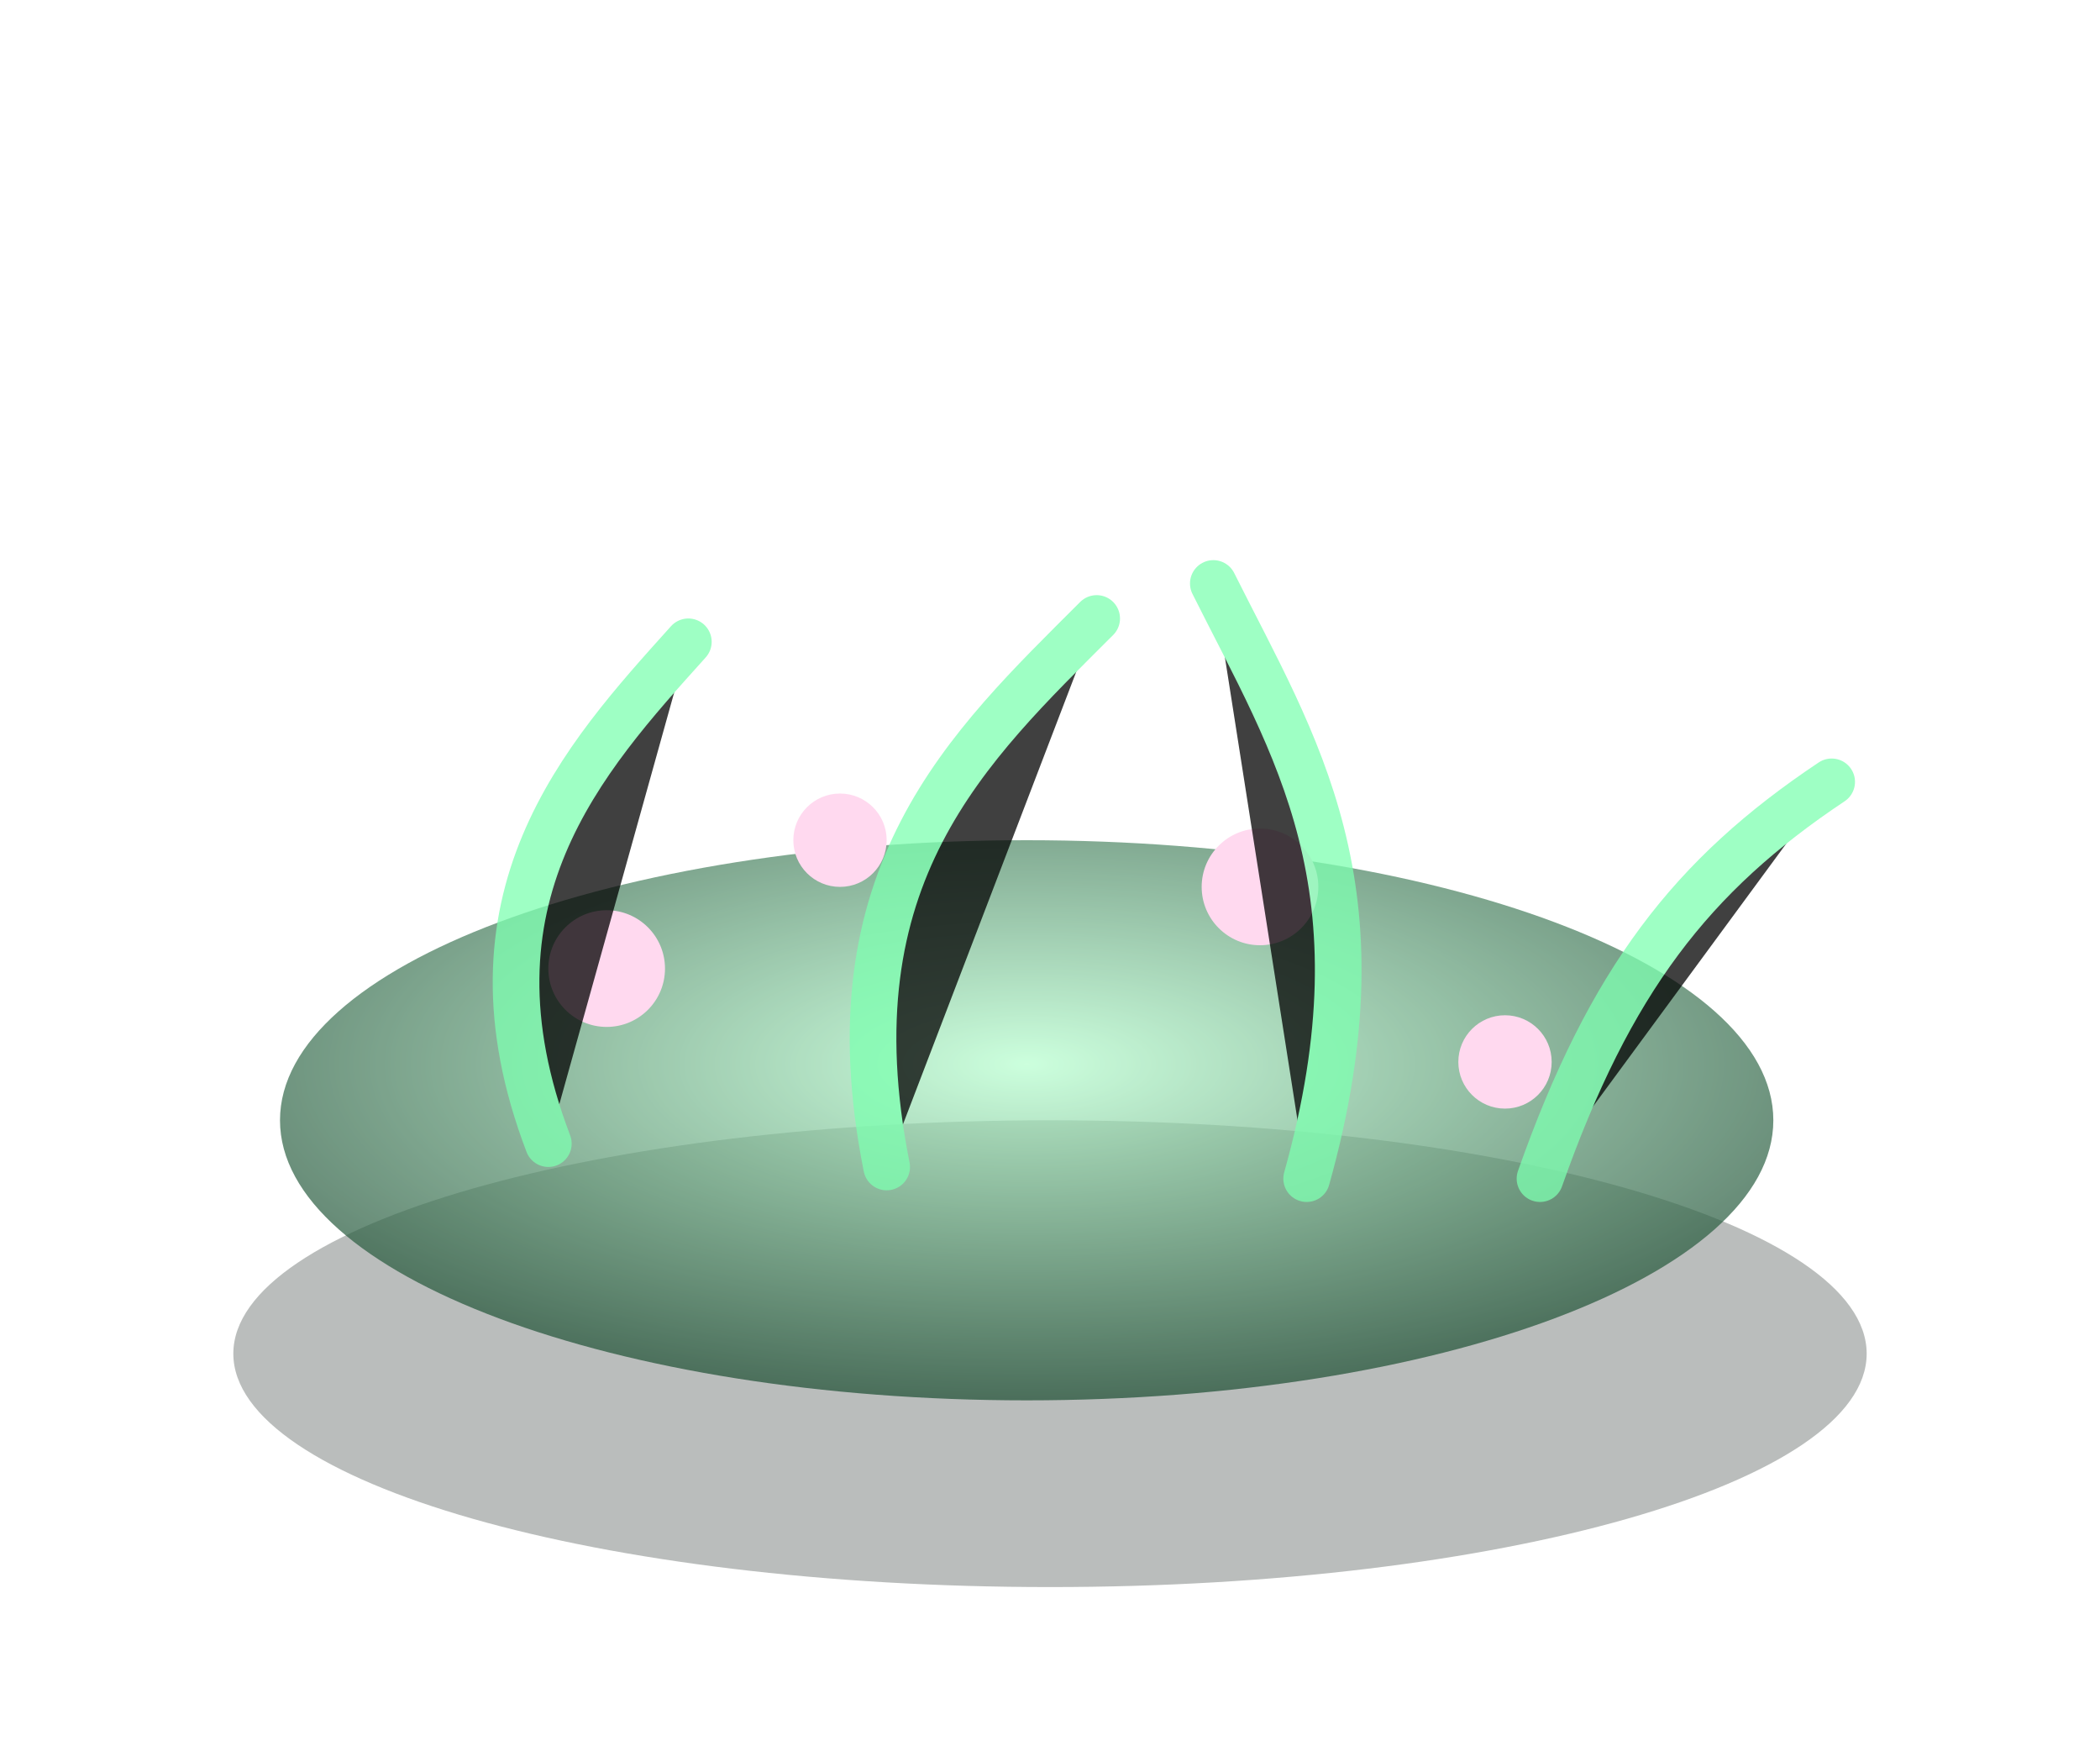
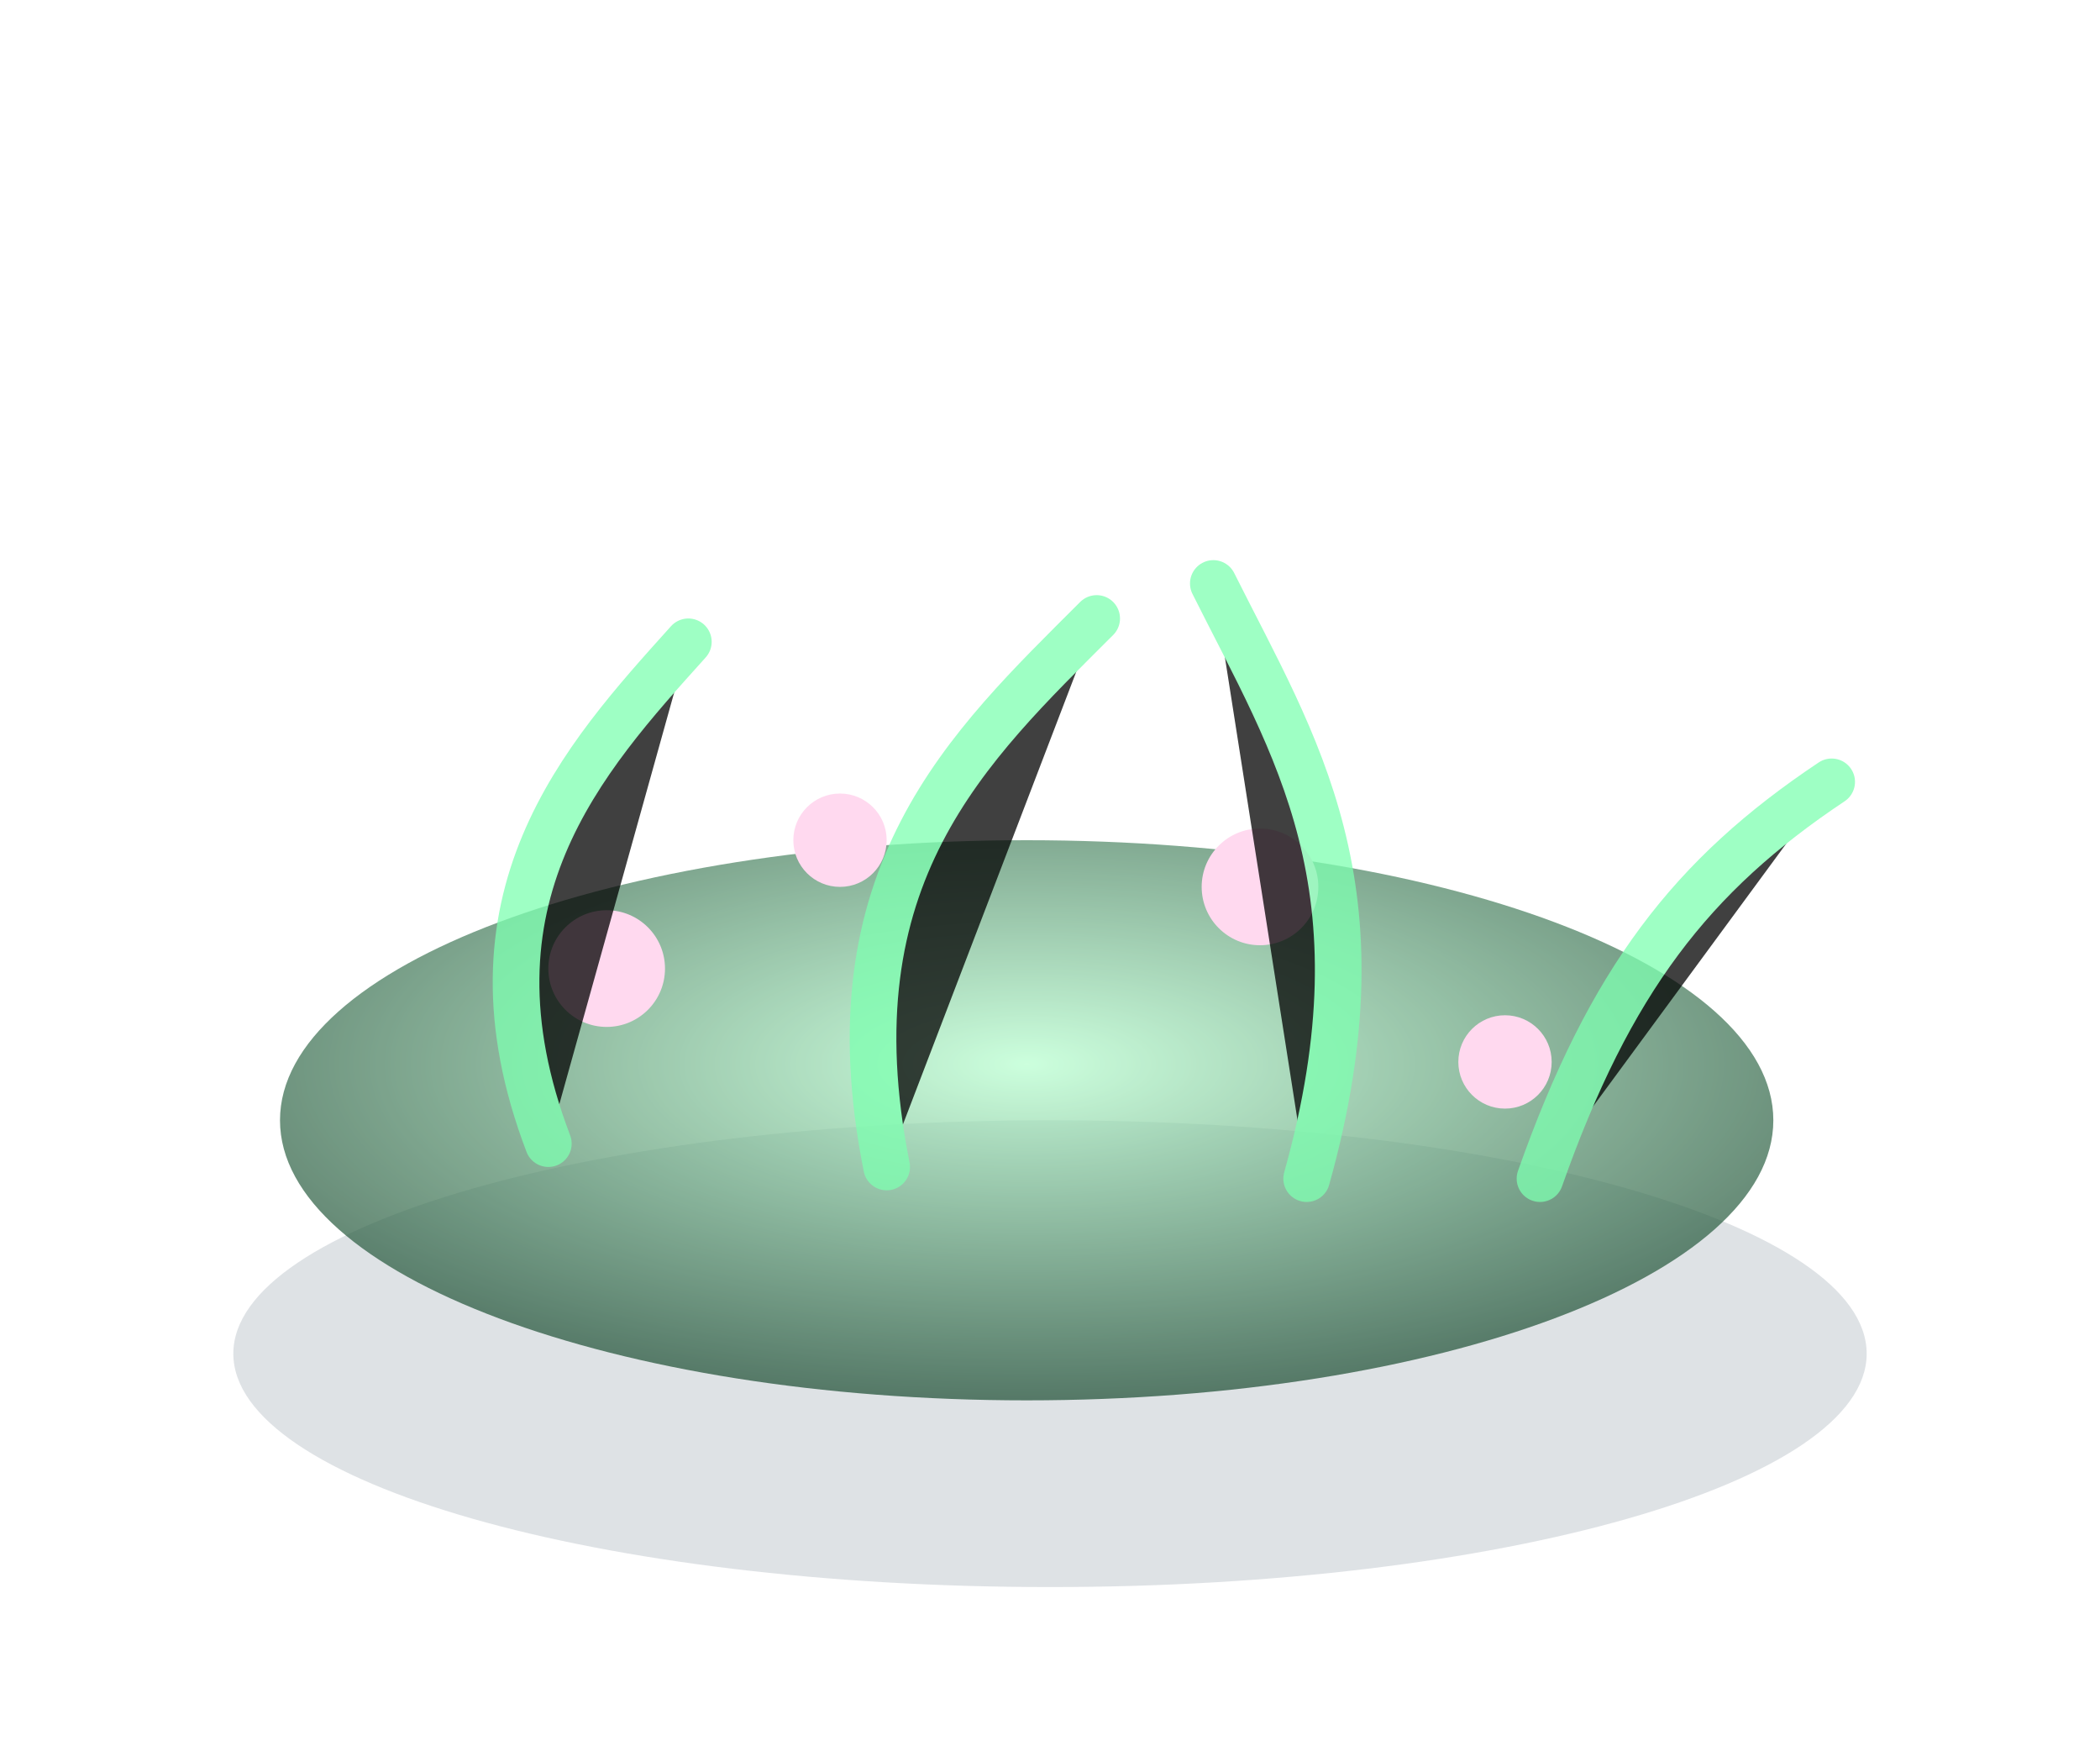
<svg xmlns="http://www.w3.org/2000/svg" width="180" height="150" viewBox="0 0 180 150">
  <defs>
    <radialGradient id="g" cx="50%" cy="40%" r="60%">
      <stop offset="0" stop-color="#b8ffd0" />
      <stop offset="1" stop-color="#1f4f35" />
    </radialGradient>
  </defs>
-   <ellipse cx="90" cy="116" rx="70" ry="20" fill="#07130d" opacity=".28" />
+   <ellipse cx="90" cy="116" rx="70" ry="20" fill="#102a42" opacity=".14" />
  <ellipse cx="88" cy="96" rx="64" ry="24" fill="url(#g)" opacity=".72" />
  <g fill="#ffd9ef">
    <circle cx="52" cy="83" r="5" />
    <circle cx="72" cy="72" r="4" />
    <circle cx="108" cy="76" r="5" />
    <circle cx="129" cy="91" r="4" />
  </g>
  <g stroke="#7dffb0" stroke-width="4" stroke-linecap="round" opacity=".75">
    <path d="M47 98c-8-21 3-33 12-43" />
    <path d="M76 100c-5-25 7-36 18-47" />
    <path d="M112 101c7-25-1-37-8-51" />
    <path d="M132 101c6-17 13-26 25-34" />
  </g>
</svg>
